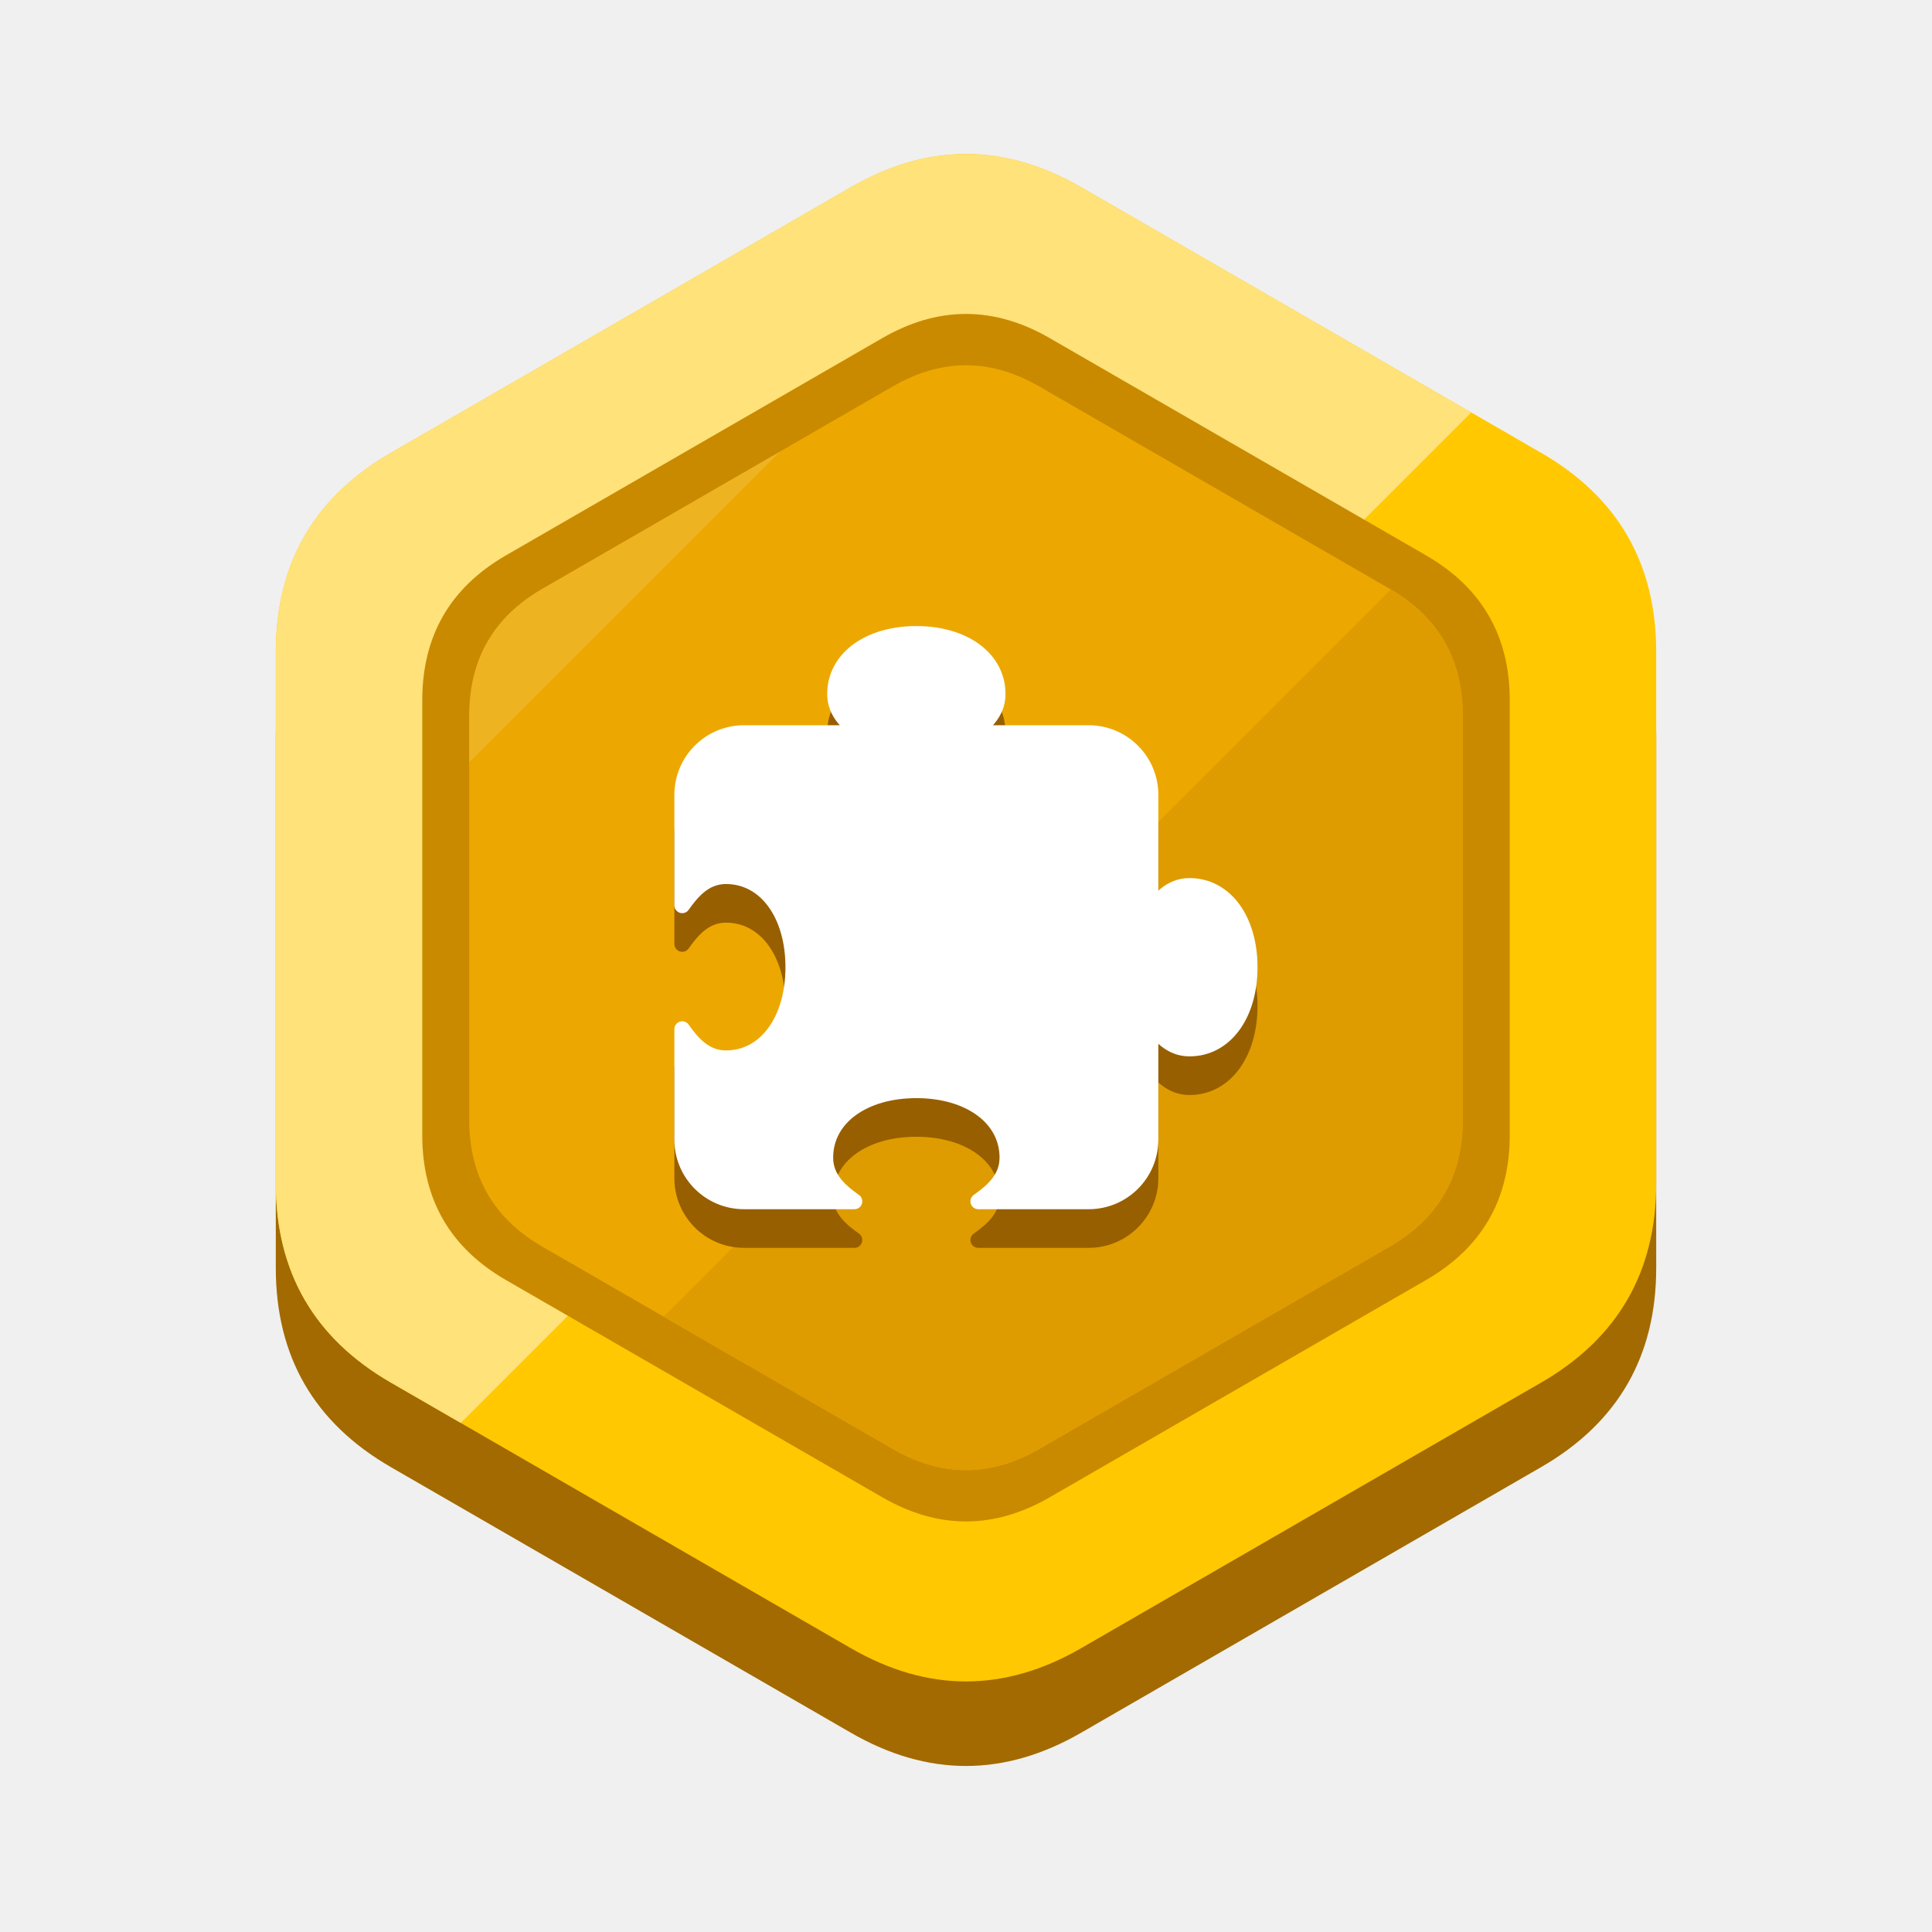
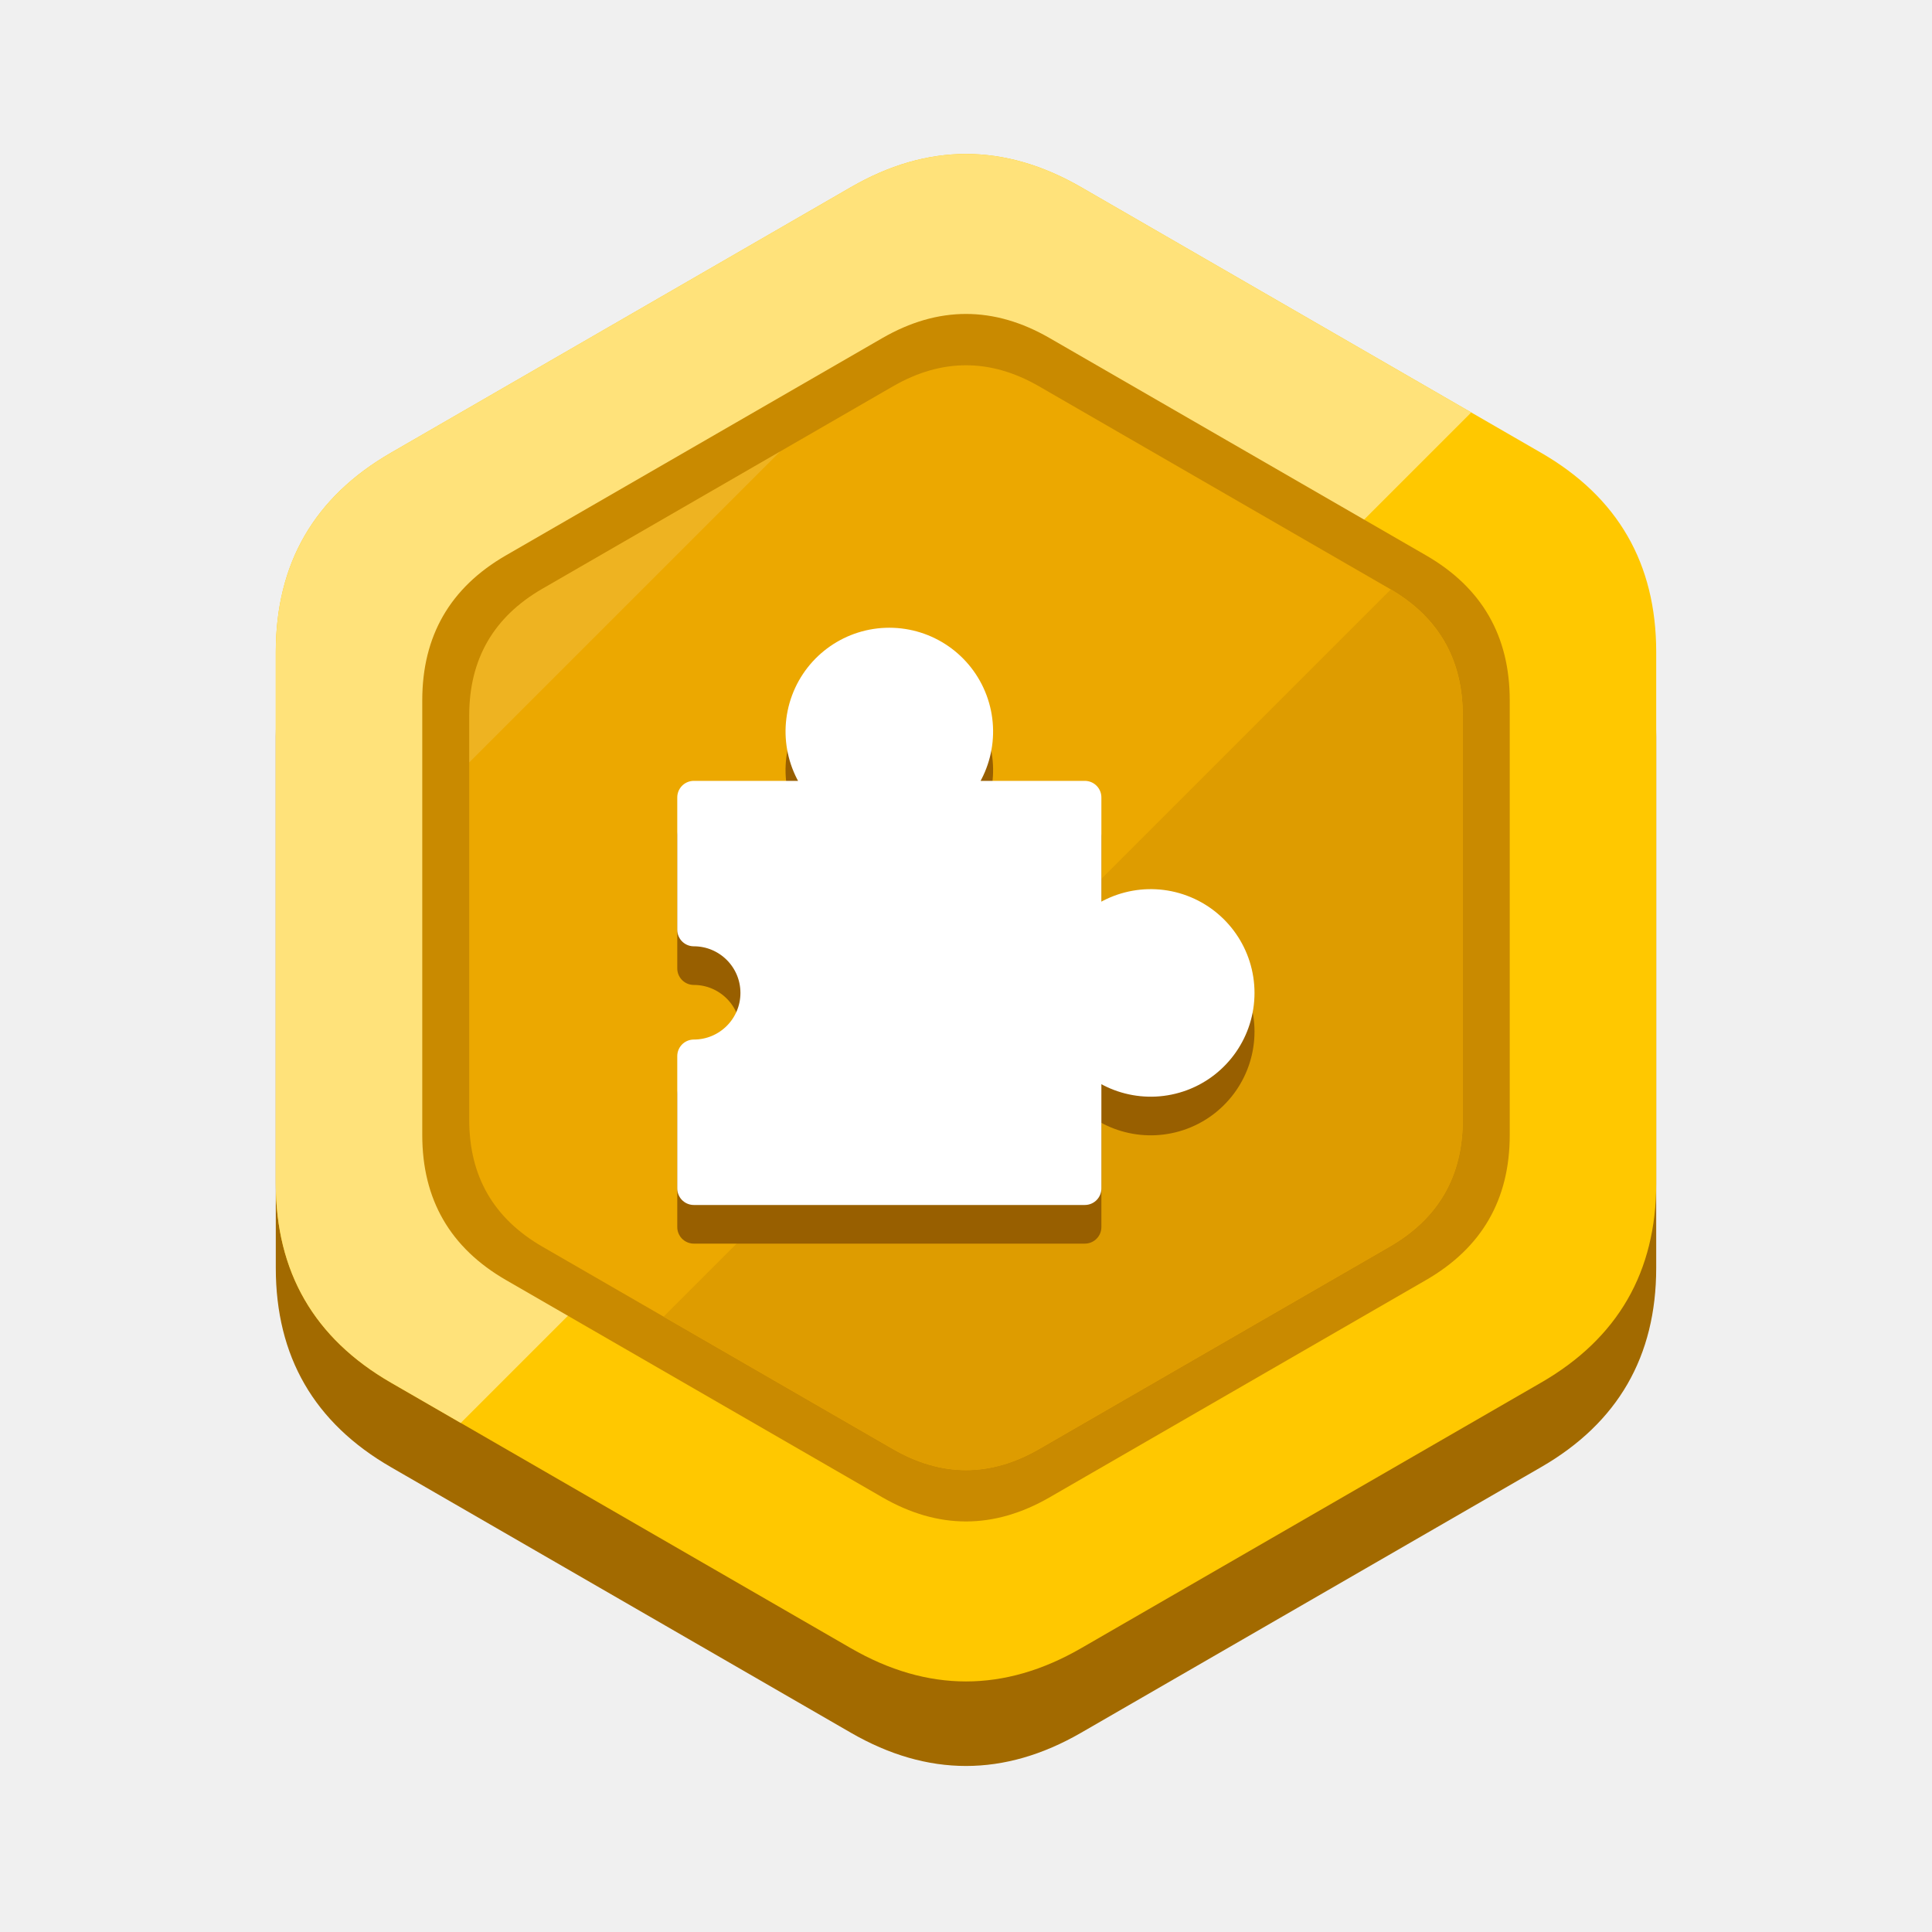
<svg xmlns="http://www.w3.org/2000/svg" viewBox="0 0 160 160" width="160" height="160">
  <defs>
    <clipPath id="A-logique-or-o">
      <path d="M70.47 15.50Q80.00 10.00 89.53 15.50L127.63 37.50Q137.16 43.00 137.16 54.00L137.16 98.00Q137.16 109.00 127.63 114.50L89.53 136.50Q80.00 142.00 70.47 136.50L32.37 114.50Q22.84 109.00 22.84 98.00L22.84 54.00Q22.84 43.00 32.37 37.50Z" />
    </clipPath>
    <clipPath id="A-logique-or-f">
      <path d="M73.94 32.00Q80.00 28.50 86.06 32.00L115.07 48.75Q121.14 52.25 121.14 59.25L121.14 92.75Q121.14 99.75 115.07 103.25L86.06 120.00Q80.00 123.50 73.94 120.00L44.93 103.25Q38.86 99.75 38.86 92.75L38.86 59.25Q38.86 52.25 44.93 48.75Z" />
    </clipPath>
  </defs>
  <g fill="#A26A00" transform="translate(0 7)">
    <path d="M70.47 15.50Q80.00 10.00 89.53 15.50L127.63 37.50Q137.16 43.00 137.16 54.00L137.16 98.00Q137.16 109.00 127.63 114.50L89.53 136.50Q80.00 142.00 70.47 136.50L32.37 114.50Q22.84 109.00 22.84 98.00L22.84 54.00Q22.84 43.00 32.37 37.50Z" />
  </g>
  <g fill="#FFC800">
    <path d="M70.47 15.50Q80.00 10.00 89.53 15.50L127.63 37.50Q137.16 43.00 137.16 54.00L137.16 98.00Q137.16 109.00 127.63 114.50L89.53 136.50Q80.00 142.00 70.47 136.50L32.37 114.50Q22.84 109.00 22.84 98.00L22.84 54.00Q22.84 43.00 32.37 37.50Z" />
  </g>
  <g fill="#FFE27A" clip-path="url(#A-logique-or-o)">
    <polygon points="480,-324 -320,476 -320,-324" />
  </g>
  <g fill="#C98A00">
    <path d="M73.07 28.00Q80.00 24.00 86.93 28.00L118.11 46.00Q125.03 50.00 125.03 58.00L125.03 94.00Q125.03 102.00 118.11 106.00L86.93 124.00Q80.00 128.00 73.07 124.00L41.89 106.00Q34.97 102.00 34.97 94.00L34.97 58.00Q34.97 50.00 41.89 46.00Z" />
  </g>
  <g fill="#ECA800">
    <path d="M73.94 32.00Q80.00 28.50 86.06 32.00L115.07 48.75Q121.14 52.25 121.14 59.25L121.14 92.75Q121.14 99.75 115.07 103.25L86.06 120.00Q80.00 123.50 73.94 120.00L44.93 103.25Q38.86 99.75 38.86 92.75L38.86 59.25Q38.86 52.25 44.93 48.75Z" />
  </g>
  <g fill="#DE9C00" clip-path="url(#A-logique-or-f)">
    <polygon points="480,-316 -320,484 480,476" />
  </g>
  <g fill="#FFFFFF" fill-opacity="0.13" clip-path="url(#A-logique-or-f)">
    <polygon points="20,70 74,16 86,16 20,82" />
  </g>
-   <g fill="#985F00" transform="translate(48.42 46.138) scale(2.693)">
-     <path d="M4.9 6.6L8.5 6.6C8.15 6.35 7.7 6 7.7 5.4C7.7 4.3 8.75 3.55 10.2 3.55C11.65 3.55 12.7 4.3 12.7 5.4C12.7 6 12.25 6.35 11.9 6.6L15.5 6.6A1.9 1.9 0 0 1 17.4 8.5L17.4 12.1C17.65 11.75 18 11.3 18.6 11.3C19.7 11.3 20.45 12.35 20.45 13.8C20.45 15.25 19.7 16.3 18.6 16.3C18 16.3 17.65 15.85 17.4 15.5L17.4 19.1A1.9 1.9 0 0 1 15.5 21L12.104 21C12.496 20.72 13 20.328 13 19.656C13 18.424 11.824 17.584 10.2 17.584C8.576 17.584 7.4 18.424 7.4 19.656C7.4 20.328 7.904 20.72 8.296 21L4.9 21A1.9 1.9 0 0 1 3 19.1L3 15.704C3.28 16.096 3.672 16.6 4.344 16.6C5.576 16.6 6.416 15.424 6.416 13.8C6.416 12.176 5.576 11 4.344 11C3.672 11 3.28 11.504 3 11.896L3 8.5A1.9 1.9 0 0 1 4.9 6.6Z" stroke="#985F00" stroke-width="0.483" stroke-linejoin="round" />
+   <g fill="#985F00" stroke="#985F00" stroke-width="0" transform="translate(50.11 49.31) scale(2.491)">
+     <path d="M4 7.5H8.6A2.9 2.9 0 1 1 12.4 7.5H17V12.1A2.9 2.9 0 1 1 17 15.9V20.5H4V16.1A2.1 2.1 0 0 0 4 11.9Z" transform="translate(-1.05 0.5)" stroke-width="1.1" stroke-linejoin="round" />
  </g>
-   <g transform="translate(48.42 42.938) scale(2.693)">
-     <g fill="#FFFFFF">
-       <path d="M4.9 6.6L8.5 6.6C8.15 6.35 7.7 6 7.7 5.4C7.7 4.3 8.75 3.55 10.2 3.55C11.65 3.55 12.7 4.3 12.7 5.4C12.7 6 12.25 6.35 11.9 6.6L15.5 6.6A1.9 1.9 0 0 1 17.4 8.5L17.4 12.1C17.65 11.75 18 11.3 18.6 11.3C19.7 11.3 20.45 12.35 20.45 13.8C20.45 15.25 19.7 16.3 18.6 16.3C18 16.3 17.65 15.85 17.4 15.5L17.4 19.1A1.9 1.9 0 0 1 15.5 21L12.104 21C12.496 20.72 13 20.328 13 19.656C13 18.424 11.824 17.584 10.2 17.584C8.576 17.584 7.4 18.424 7.4 19.656C7.4 20.328 7.904 20.72 8.296 21L4.9 21A1.9 1.9 0 0 1 3 19.1L3 15.704C3.28 16.096 3.672 16.6 4.344 16.6C5.576 16.6 6.416 15.424 6.416 13.8C6.416 12.176 5.576 11 4.344 11C3.672 11 3.28 11.504 3 11.896L3 8.5A1.9 1.9 0 0 1 4.9 6.6Z" stroke="#FFFFFF" stroke-width="0.483" stroke-linejoin="round" />
+   <g transform="translate(50.11 46.11) scale(2.491)">
+     <g fill="#FFFFFF" stroke="#FFFFFF" stroke-width="0">
+       <path d="M4 7.5H8.6A2.9 2.9 0 1 1 12.4 7.5H17V12.1A2.9 2.9 0 1 1 17 15.9V20.5H4V16.1A2.1 2.1 0 0 0 4 11.9Z" transform="translate(-1.05 0.5)" stroke-width="1.1" stroke-linejoin="round" />
    </g>
  </g>
</svg>
